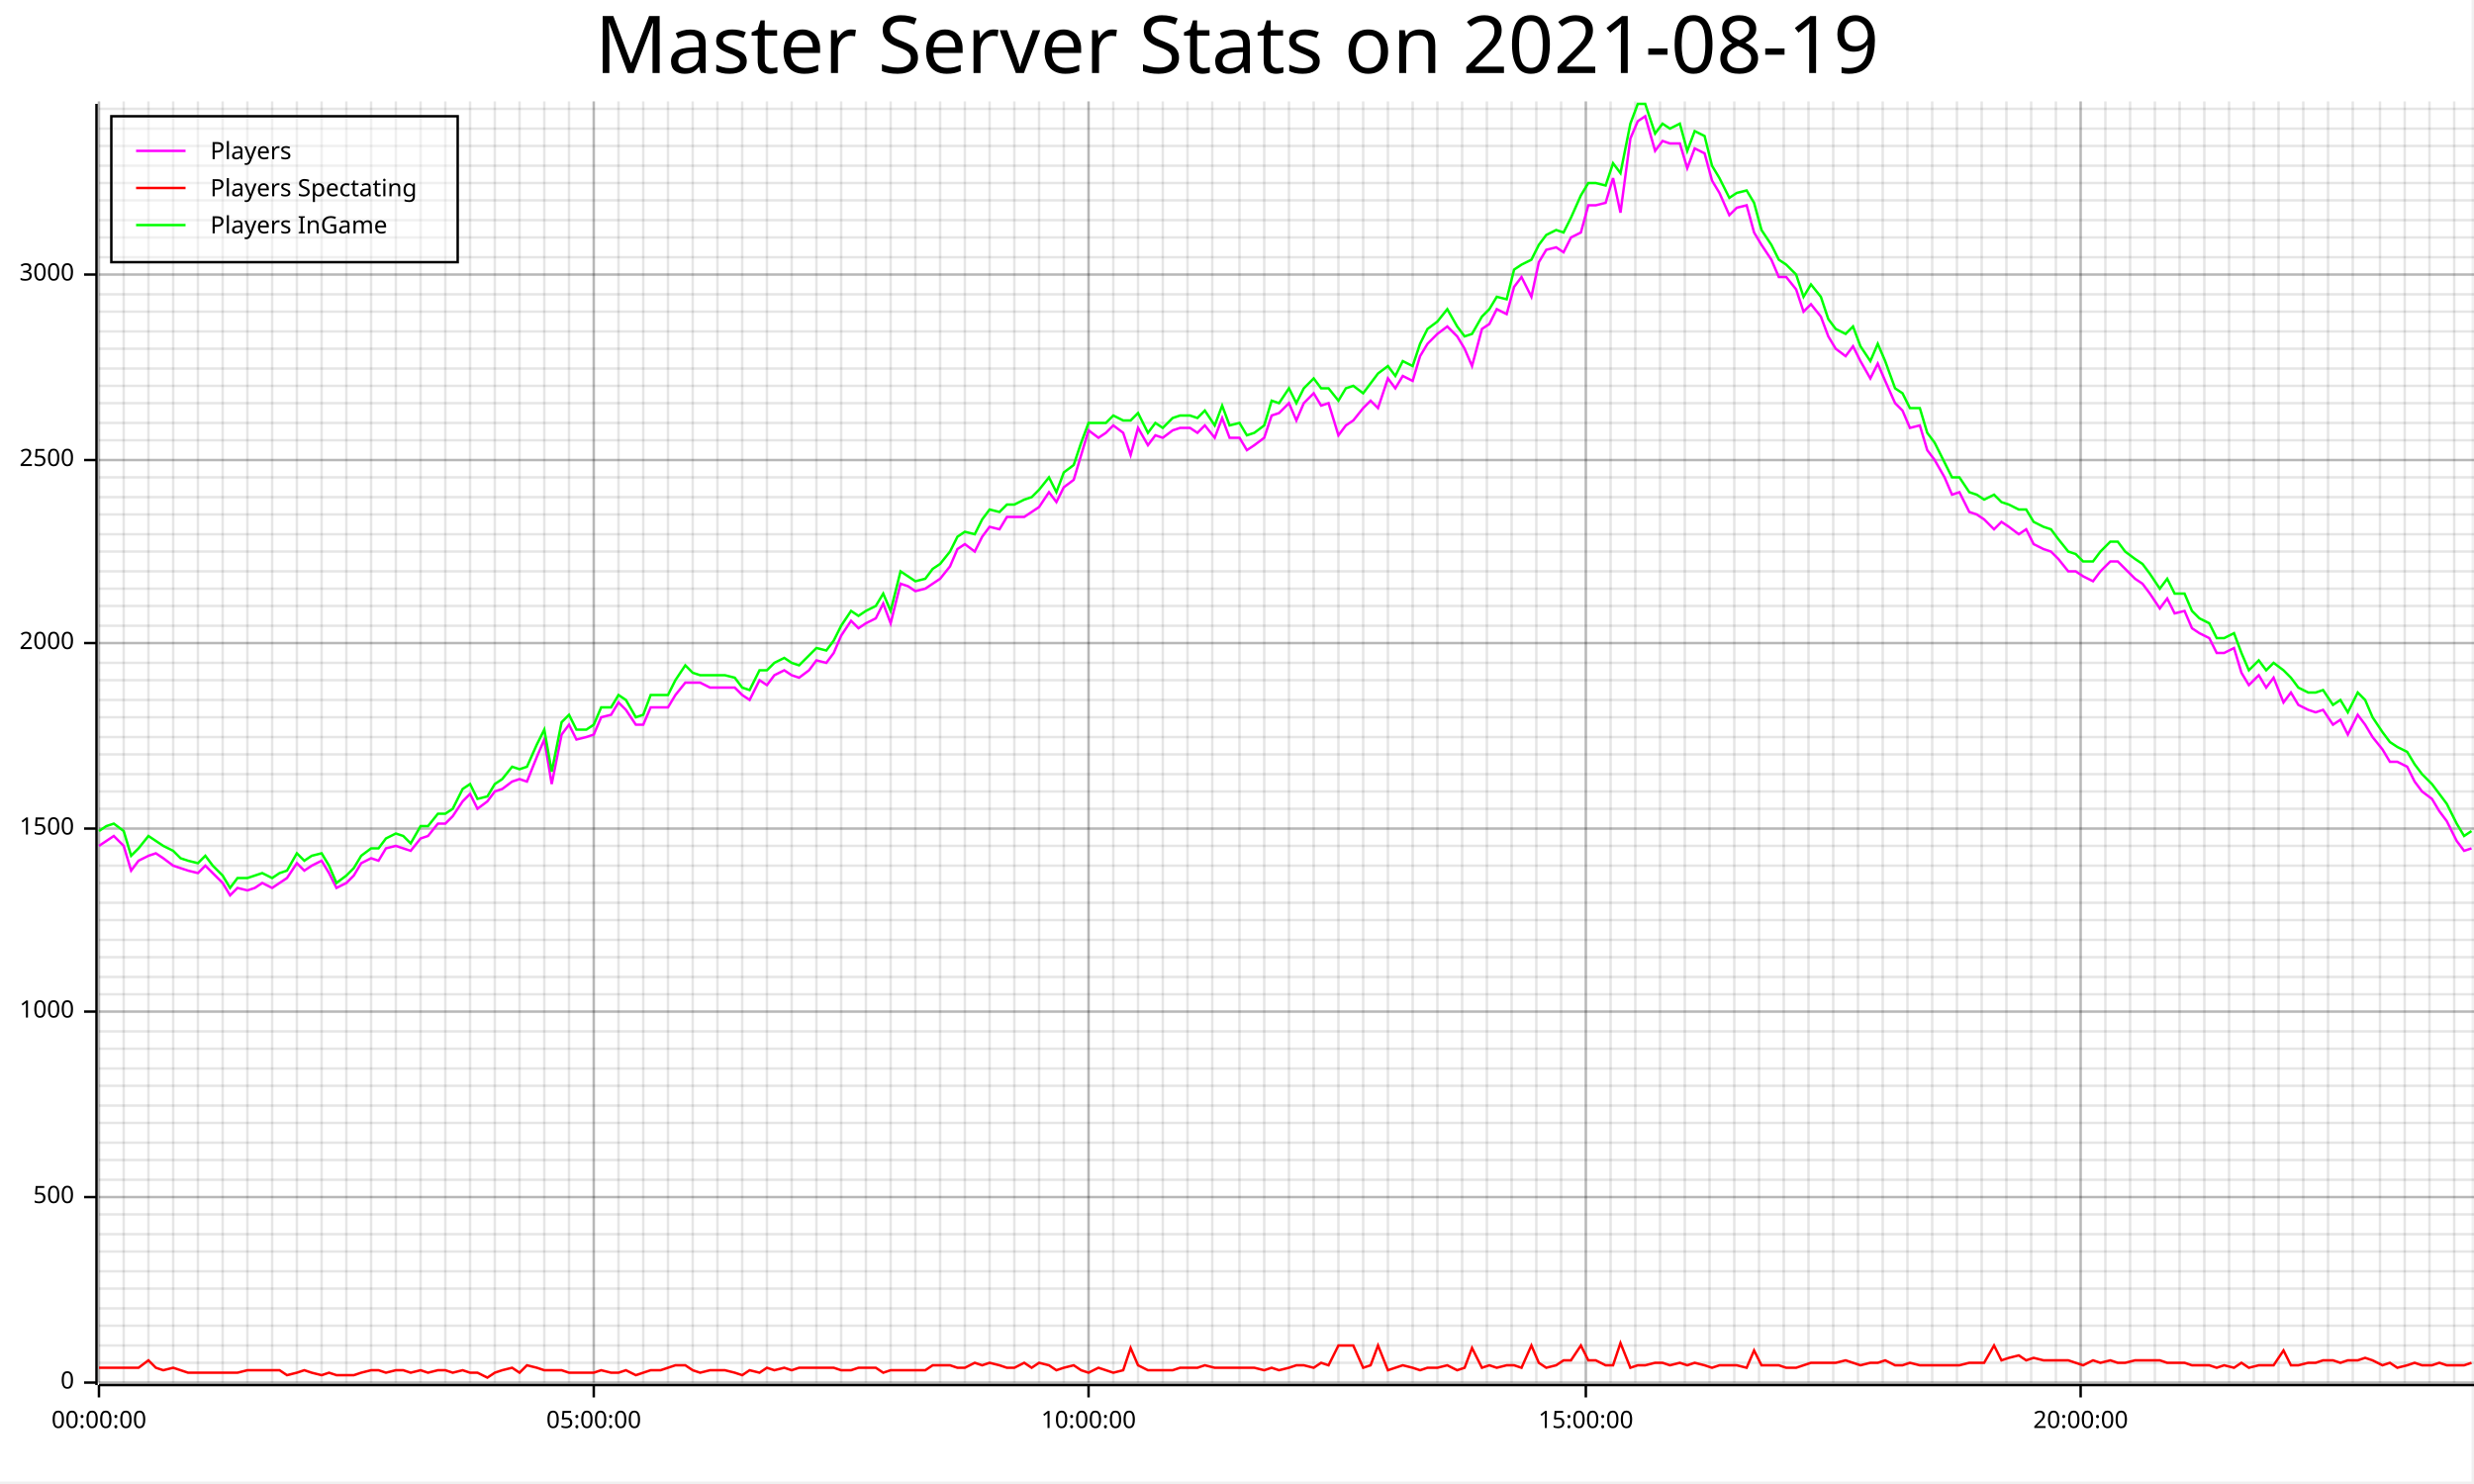
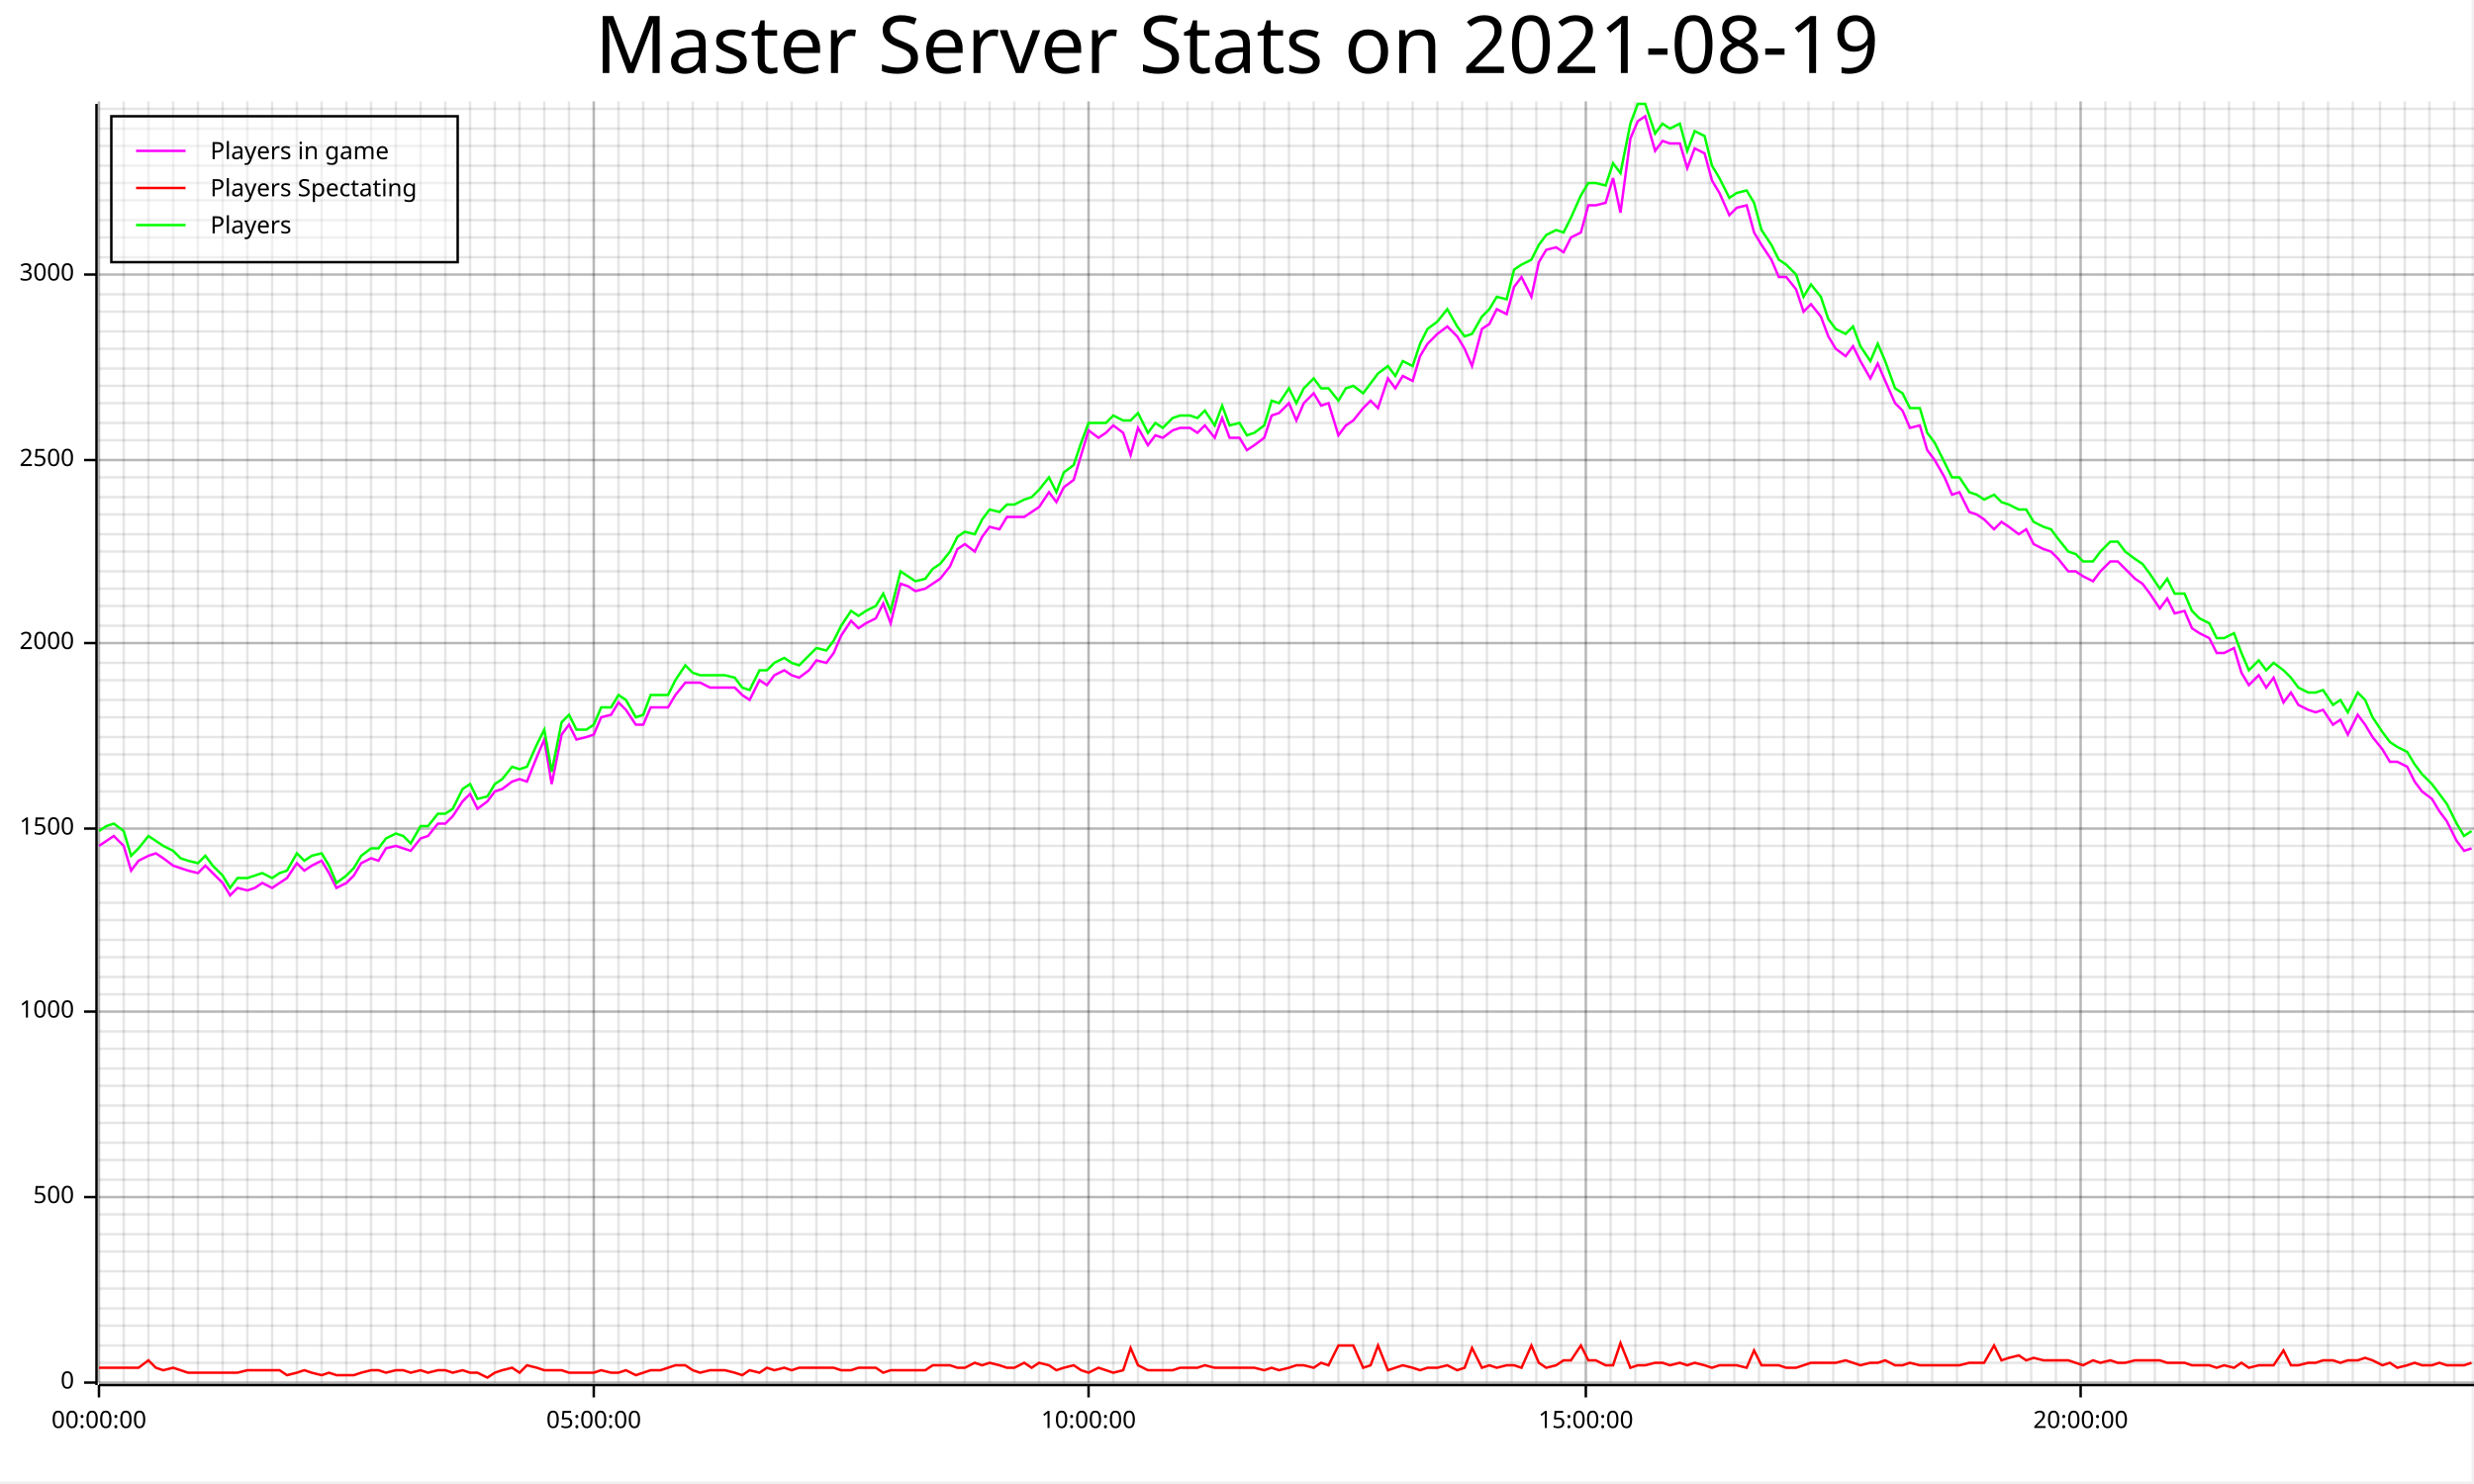
<svg xmlns="http://www.w3.org/2000/svg" width="1000" height="600" viewBox="0 0 1000 600">
  <rect x="0" y="0" width="999" height="599" opacity="1" fill="#FFFFFF" stroke="none" />
  <text x="500" y="5" dy="0.76em" text-anchor="middle" font-family="sans-serif" font-size="32.258" opacity="1" fill="#000000">
Master Server Stats on 2021-08-19
</text>
  <line opacity="0.1" stroke="#000000" stroke-width="1" x1="40" y1="559" x2="40" y2="41" />
  <line opacity="0.1" stroke="#000000" stroke-width="1" x1="50" y1="559" x2="50" y2="41" />
  <line opacity="0.1" stroke="#000000" stroke-width="1" x1="60" y1="559" x2="60" y2="41" />
  <line opacity="0.1" stroke="#000000" stroke-width="1" x1="70" y1="559" x2="70" y2="41" />
  <line opacity="0.1" stroke="#000000" stroke-width="1" x1="80" y1="559" x2="80" y2="41" />
  <line opacity="0.1" stroke="#000000" stroke-width="1" x1="90" y1="559" x2="90" y2="41" />
  <line opacity="0.1" stroke="#000000" stroke-width="1" x1="100" y1="559" x2="100" y2="41" />
  <line opacity="0.1" stroke="#000000" stroke-width="1" x1="110" y1="559" x2="110" y2="41" />
  <line opacity="0.1" stroke="#000000" stroke-width="1" x1="120" y1="559" x2="120" y2="41" />
  <line opacity="0.1" stroke="#000000" stroke-width="1" x1="130" y1="559" x2="130" y2="41" />
  <line opacity="0.1" stroke="#000000" stroke-width="1" x1="140" y1="559" x2="140" y2="41" />
  <line opacity="0.1" stroke="#000000" stroke-width="1" x1="150" y1="559" x2="150" y2="41" />
  <line opacity="0.1" stroke="#000000" stroke-width="1" x1="160" y1="559" x2="160" y2="41" />
  <line opacity="0.1" stroke="#000000" stroke-width="1" x1="170" y1="559" x2="170" y2="41" />
  <line opacity="0.1" stroke="#000000" stroke-width="1" x1="180" y1="559" x2="180" y2="41" />
  <line opacity="0.1" stroke="#000000" stroke-width="1" x1="190" y1="559" x2="190" y2="41" />
  <line opacity="0.1" stroke="#000000" stroke-width="1" x1="200" y1="559" x2="200" y2="41" />
  <line opacity="0.1" stroke="#000000" stroke-width="1" x1="210" y1="559" x2="210" y2="41" />
  <line opacity="0.1" stroke="#000000" stroke-width="1" x1="220" y1="559" x2="220" y2="41" />
  <line opacity="0.1" stroke="#000000" stroke-width="1" x1="230" y1="559" x2="230" y2="41" />
  <line opacity="0.1" stroke="#000000" stroke-width="1" x1="240" y1="559" x2="240" y2="41" />
  <line opacity="0.1" stroke="#000000" stroke-width="1" x1="250" y1="559" x2="250" y2="41" />
  <line opacity="0.1" stroke="#000000" stroke-width="1" x1="260" y1="559" x2="260" y2="41" />
  <line opacity="0.1" stroke="#000000" stroke-width="1" x1="270" y1="559" x2="270" y2="41" />
  <line opacity="0.1" stroke="#000000" stroke-width="1" x1="280" y1="559" x2="280" y2="41" />
  <line opacity="0.1" stroke="#000000" stroke-width="1" x1="290" y1="559" x2="290" y2="41" />
  <line opacity="0.1" stroke="#000000" stroke-width="1" x1="300" y1="559" x2="300" y2="41" />
  <line opacity="0.1" stroke="#000000" stroke-width="1" x1="310" y1="559" x2="310" y2="41" />
  <line opacity="0.1" stroke="#000000" stroke-width="1" x1="320" y1="559" x2="320" y2="41" />
  <line opacity="0.1" stroke="#000000" stroke-width="1" x1="330" y1="559" x2="330" y2="41" />
  <line opacity="0.1" stroke="#000000" stroke-width="1" x1="340" y1="559" x2="340" y2="41" />
  <line opacity="0.1" stroke="#000000" stroke-width="1" x1="350" y1="559" x2="350" y2="41" />
  <line opacity="0.1" stroke="#000000" stroke-width="1" x1="360" y1="559" x2="360" y2="41" />
  <line opacity="0.1" stroke="#000000" stroke-width="1" x1="370" y1="559" x2="370" y2="41" />
  <line opacity="0.1" stroke="#000000" stroke-width="1" x1="380" y1="559" x2="380" y2="41" />
  <line opacity="0.1" stroke="#000000" stroke-width="1" x1="390" y1="559" x2="390" y2="41" />
  <line opacity="0.1" stroke="#000000" stroke-width="1" x1="400" y1="559" x2="400" y2="41" />
  <line opacity="0.1" stroke="#000000" stroke-width="1" x1="410" y1="559" x2="410" y2="41" />
  <line opacity="0.1" stroke="#000000" stroke-width="1" x1="420" y1="559" x2="420" y2="41" />
  <line opacity="0.1" stroke="#000000" stroke-width="1" x1="430" y1="559" x2="430" y2="41" />
  <line opacity="0.1" stroke="#000000" stroke-width="1" x1="440" y1="559" x2="440" y2="41" />
  <line opacity="0.1" stroke="#000000" stroke-width="1" x1="450" y1="559" x2="450" y2="41" />
  <line opacity="0.1" stroke="#000000" stroke-width="1" x1="460" y1="559" x2="460" y2="41" />
  <line opacity="0.1" stroke="#000000" stroke-width="1" x1="470" y1="559" x2="470" y2="41" />
  <line opacity="0.1" stroke="#000000" stroke-width="1" x1="480" y1="559" x2="480" y2="41" />
  <line opacity="0.1" stroke="#000000" stroke-width="1" x1="490" y1="559" x2="490" y2="41" />
  <line opacity="0.1" stroke="#000000" stroke-width="1" x1="501" y1="559" x2="501" y2="41" />
  <line opacity="0.1" stroke="#000000" stroke-width="1" x1="511" y1="559" x2="511" y2="41" />
  <line opacity="0.1" stroke="#000000" stroke-width="1" x1="521" y1="559" x2="521" y2="41" />
  <line opacity="0.1" stroke="#000000" stroke-width="1" x1="531" y1="559" x2="531" y2="41" />
  <line opacity="0.1" stroke="#000000" stroke-width="1" x1="541" y1="559" x2="541" y2="41" />
  <line opacity="0.1" stroke="#000000" stroke-width="1" x1="551" y1="559" x2="551" y2="41" />
  <line opacity="0.1" stroke="#000000" stroke-width="1" x1="561" y1="559" x2="561" y2="41" />
  <line opacity="0.1" stroke="#000000" stroke-width="1" x1="571" y1="559" x2="571" y2="41" />
  <line opacity="0.1" stroke="#000000" stroke-width="1" x1="581" y1="559" x2="581" y2="41" />
  <line opacity="0.1" stroke="#000000" stroke-width="1" x1="591" y1="559" x2="591" y2="41" />
  <line opacity="0.1" stroke="#000000" stroke-width="1" x1="601" y1="559" x2="601" y2="41" />
  <line opacity="0.1" stroke="#000000" stroke-width="1" x1="611" y1="559" x2="611" y2="41" />
  <line opacity="0.1" stroke="#000000" stroke-width="1" x1="621" y1="559" x2="621" y2="41" />
  <line opacity="0.1" stroke="#000000" stroke-width="1" x1="631" y1="559" x2="631" y2="41" />
  <line opacity="0.1" stroke="#000000" stroke-width="1" x1="641" y1="559" x2="641" y2="41" />
  <line opacity="0.1" stroke="#000000" stroke-width="1" x1="651" y1="559" x2="651" y2="41" />
  <line opacity="0.1" stroke="#000000" stroke-width="1" x1="661" y1="559" x2="661" y2="41" />
  <line opacity="0.1" stroke="#000000" stroke-width="1" x1="671" y1="559" x2="671" y2="41" />
  <line opacity="0.1" stroke="#000000" stroke-width="1" x1="681" y1="559" x2="681" y2="41" />
  <line opacity="0.1" stroke="#000000" stroke-width="1" x1="691" y1="559" x2="691" y2="41" />
  <line opacity="0.1" stroke="#000000" stroke-width="1" x1="701" y1="559" x2="701" y2="41" />
  <line opacity="0.1" stroke="#000000" stroke-width="1" x1="711" y1="559" x2="711" y2="41" />
  <line opacity="0.1" stroke="#000000" stroke-width="1" x1="721" y1="559" x2="721" y2="41" />
  <line opacity="0.1" stroke="#000000" stroke-width="1" x1="731" y1="559" x2="731" y2="41" />
  <line opacity="0.1" stroke="#000000" stroke-width="1" x1="741" y1="559" x2="741" y2="41" />
  <line opacity="0.1" stroke="#000000" stroke-width="1" x1="751" y1="559" x2="751" y2="41" />
  <line opacity="0.1" stroke="#000000" stroke-width="1" x1="761" y1="559" x2="761" y2="41" />
  <line opacity="0.1" stroke="#000000" stroke-width="1" x1="771" y1="559" x2="771" y2="41" />
  <line opacity="0.1" stroke="#000000" stroke-width="1" x1="781" y1="559" x2="781" y2="41" />
  <line opacity="0.1" stroke="#000000" stroke-width="1" x1="791" y1="559" x2="791" y2="41" />
  <line opacity="0.1" stroke="#000000" stroke-width="1" x1="801" y1="559" x2="801" y2="41" />
  <line opacity="0.1" stroke="#000000" stroke-width="1" x1="811" y1="559" x2="811" y2="41" />
  <line opacity="0.1" stroke="#000000" stroke-width="1" x1="821" y1="559" x2="821" y2="41" />
  <line opacity="0.1" stroke="#000000" stroke-width="1" x1="831" y1="559" x2="831" y2="41" />
  <line opacity="0.1" stroke="#000000" stroke-width="1" x1="841" y1="559" x2="841" y2="41" />
  <line opacity="0.1" stroke="#000000" stroke-width="1" x1="851" y1="559" x2="851" y2="41" />
  <line opacity="0.1" stroke="#000000" stroke-width="1" x1="861" y1="559" x2="861" y2="41" />
  <line opacity="0.1" stroke="#000000" stroke-width="1" x1="871" y1="559" x2="871" y2="41" />
  <line opacity="0.1" stroke="#000000" stroke-width="1" x1="881" y1="559" x2="881" y2="41" />
  <line opacity="0.1" stroke="#000000" stroke-width="1" x1="891" y1="559" x2="891" y2="41" />
  <line opacity="0.1" stroke="#000000" stroke-width="1" x1="901" y1="559" x2="901" y2="41" />
  <line opacity="0.1" stroke="#000000" stroke-width="1" x1="911" y1="559" x2="911" y2="41" />
  <line opacity="0.1" stroke="#000000" stroke-width="1" x1="921" y1="559" x2="921" y2="41" />
  <line opacity="0.1" stroke="#000000" stroke-width="1" x1="931" y1="559" x2="931" y2="41" />
  <line opacity="0.1" stroke="#000000" stroke-width="1" x1="941" y1="559" x2="941" y2="41" />
  <line opacity="0.1" stroke="#000000" stroke-width="1" x1="951" y1="559" x2="951" y2="41" />
  <line opacity="0.1" stroke="#000000" stroke-width="1" x1="962" y1="559" x2="962" y2="41" />
  <line opacity="0.1" stroke="#000000" stroke-width="1" x1="972" y1="559" x2="972" y2="41" />
  <line opacity="0.1" stroke="#000000" stroke-width="1" x1="982" y1="559" x2="982" y2="41" />
  <line opacity="0.1" stroke="#000000" stroke-width="1" x1="992" y1="559" x2="992" y2="41" />
  <line opacity="0.1" stroke="#000000" stroke-width="1" x1="40" y1="559" x2="1000" y2="559" />
  <line opacity="0.1" stroke="#000000" stroke-width="1" x1="40" y1="551" x2="1000" y2="551" />
  <line opacity="0.1" stroke="#000000" stroke-width="1" x1="40" y1="544" x2="1000" y2="544" />
  <line opacity="0.1" stroke="#000000" stroke-width="1" x1="40" y1="536" x2="1000" y2="536" />
  <line opacity="0.1" stroke="#000000" stroke-width="1" x1="40" y1="529" x2="1000" y2="529" />
  <line opacity="0.1" stroke="#000000" stroke-width="1" x1="40" y1="521" x2="1000" y2="521" />
  <line opacity="0.1" stroke="#000000" stroke-width="1" x1="40" y1="514" x2="1000" y2="514" />
  <line opacity="0.1" stroke="#000000" stroke-width="1" x1="40" y1="506" x2="1000" y2="506" />
  <line opacity="0.1" stroke="#000000" stroke-width="1" x1="40" y1="499" x2="1000" y2="499" />
  <line opacity="0.1" stroke="#000000" stroke-width="1" x1="40" y1="491" x2="1000" y2="491" />
  <line opacity="0.1" stroke="#000000" stroke-width="1" x1="40" y1="484" x2="1000" y2="484" />
  <line opacity="0.1" stroke="#000000" stroke-width="1" x1="40" y1="477" x2="1000" y2="477" />
  <line opacity="0.1" stroke="#000000" stroke-width="1" x1="40" y1="469" x2="1000" y2="469" />
  <line opacity="0.1" stroke="#000000" stroke-width="1" x1="40" y1="462" x2="1000" y2="462" />
  <line opacity="0.1" stroke="#000000" stroke-width="1" x1="40" y1="454" x2="1000" y2="454" />
  <line opacity="0.1" stroke="#000000" stroke-width="1" x1="40" y1="447" x2="1000" y2="447" />
  <line opacity="0.1" stroke="#000000" stroke-width="1" x1="40" y1="439" x2="1000" y2="439" />
  <line opacity="0.1" stroke="#000000" stroke-width="1" x1="40" y1="432" x2="1000" y2="432" />
  <line opacity="0.1" stroke="#000000" stroke-width="1" x1="40" y1="424" x2="1000" y2="424" />
  <line opacity="0.1" stroke="#000000" stroke-width="1" x1="40" y1="417" x2="1000" y2="417" />
  <line opacity="0.1" stroke="#000000" stroke-width="1" x1="40" y1="409" x2="1000" y2="409" />
  <line opacity="0.1" stroke="#000000" stroke-width="1" x1="40" y1="402" x2="1000" y2="402" />
  <line opacity="0.1" stroke="#000000" stroke-width="1" x1="40" y1="395" x2="1000" y2="395" />
  <line opacity="0.1" stroke="#000000" stroke-width="1" x1="40" y1="387" x2="1000" y2="387" />
  <line opacity="0.1" stroke="#000000" stroke-width="1" x1="40" y1="380" x2="1000" y2="380" />
  <line opacity="0.1" stroke="#000000" stroke-width="1" x1="40" y1="372" x2="1000" y2="372" />
  <line opacity="0.1" stroke="#000000" stroke-width="1" x1="40" y1="365" x2="1000" y2="365" />
  <line opacity="0.1" stroke="#000000" stroke-width="1" x1="40" y1="357" x2="1000" y2="357" />
  <line opacity="0.1" stroke="#000000" stroke-width="1" x1="40" y1="350" x2="1000" y2="350" />
  <line opacity="0.1" stroke="#000000" stroke-width="1" x1="40" y1="342" x2="1000" y2="342" />
  <line opacity="0.1" stroke="#000000" stroke-width="1" x1="40" y1="335" x2="1000" y2="335" />
  <line opacity="0.1" stroke="#000000" stroke-width="1" x1="40" y1="327" x2="1000" y2="327" />
  <line opacity="0.1" stroke="#000000" stroke-width="1" x1="40" y1="320" x2="1000" y2="320" />
  <line opacity="0.1" stroke="#000000" stroke-width="1" x1="40" y1="313" x2="1000" y2="313" />
  <line opacity="0.1" stroke="#000000" stroke-width="1" x1="40" y1="305" x2="1000" y2="305" />
  <line opacity="0.1" stroke="#000000" stroke-width="1" x1="40" y1="298" x2="1000" y2="298" />
  <line opacity="0.1" stroke="#000000" stroke-width="1" x1="40" y1="290" x2="1000" y2="290" />
  <line opacity="0.1" stroke="#000000" stroke-width="1" x1="40" y1="283" x2="1000" y2="283" />
  <line opacity="0.1" stroke="#000000" stroke-width="1" x1="40" y1="275" x2="1000" y2="275" />
  <line opacity="0.1" stroke="#000000" stroke-width="1" x1="40" y1="268" x2="1000" y2="268" />
  <line opacity="0.1" stroke="#000000" stroke-width="1" x1="40" y1="260" x2="1000" y2="260" />
  <line opacity="0.1" stroke="#000000" stroke-width="1" x1="40" y1="253" x2="1000" y2="253" />
  <line opacity="0.1" stroke="#000000" stroke-width="1" x1="40" y1="245" x2="1000" y2="245" />
  <line opacity="0.1" stroke="#000000" stroke-width="1" x1="40" y1="238" x2="1000" y2="238" />
  <line opacity="0.1" stroke="#000000" stroke-width="1" x1="40" y1="231" x2="1000" y2="231" />
  <line opacity="0.1" stroke="#000000" stroke-width="1" x1="40" y1="223" x2="1000" y2="223" />
  <line opacity="0.1" stroke="#000000" stroke-width="1" x1="40" y1="216" x2="1000" y2="216" />
  <line opacity="0.1" stroke="#000000" stroke-width="1" x1="40" y1="208" x2="1000" y2="208" />
  <line opacity="0.1" stroke="#000000" stroke-width="1" x1="40" y1="201" x2="1000" y2="201" />
  <line opacity="0.1" stroke="#000000" stroke-width="1" x1="40" y1="193" x2="1000" y2="193" />
  <line opacity="0.1" stroke="#000000" stroke-width="1" x1="40" y1="186" x2="1000" y2="186" />
  <line opacity="0.1" stroke="#000000" stroke-width="1" x1="40" y1="178" x2="1000" y2="178" />
  <line opacity="0.1" stroke="#000000" stroke-width="1" x1="40" y1="171" x2="1000" y2="171" />
  <line opacity="0.1" stroke="#000000" stroke-width="1" x1="40" y1="163" x2="1000" y2="163" />
  <line opacity="0.1" stroke="#000000" stroke-width="1" x1="40" y1="156" x2="1000" y2="156" />
  <line opacity="0.1" stroke="#000000" stroke-width="1" x1="40" y1="149" x2="1000" y2="149" />
  <line opacity="0.1" stroke="#000000" stroke-width="1" x1="40" y1="141" x2="1000" y2="141" />
  <line opacity="0.1" stroke="#000000" stroke-width="1" x1="40" y1="134" x2="1000" y2="134" />
  <line opacity="0.1" stroke="#000000" stroke-width="1" x1="40" y1="126" x2="1000" y2="126" />
  <line opacity="0.1" stroke="#000000" stroke-width="1" x1="40" y1="119" x2="1000" y2="119" />
  <line opacity="0.1" stroke="#000000" stroke-width="1" x1="40" y1="111" x2="1000" y2="111" />
  <line opacity="0.1" stroke="#000000" stroke-width="1" x1="40" y1="104" x2="1000" y2="104" />
  <line opacity="0.1" stroke="#000000" stroke-width="1" x1="40" y1="96" x2="1000" y2="96" />
  <line opacity="0.1" stroke="#000000" stroke-width="1" x1="40" y1="89" x2="1000" y2="89" />
  <line opacity="0.1" stroke="#000000" stroke-width="1" x1="40" y1="81" x2="1000" y2="81" />
  <line opacity="0.1" stroke="#000000" stroke-width="1" x1="40" y1="74" x2="1000" y2="74" />
  <line opacity="0.1" stroke="#000000" stroke-width="1" x1="40" y1="67" x2="1000" y2="67" />
  <line opacity="0.1" stroke="#000000" stroke-width="1" x1="40" y1="59" x2="1000" y2="59" />
  <line opacity="0.1" stroke="#000000" stroke-width="1" x1="40" y1="52" x2="1000" y2="52" />
  <line opacity="0.1" stroke="#000000" stroke-width="1" x1="40" y1="44" x2="1000" y2="44" />
  <line opacity="0.2" stroke="#000000" stroke-width="1" x1="40" y1="559" x2="40" y2="41" />
  <line opacity="0.2" stroke="#000000" stroke-width="1" x1="240" y1="559" x2="240" y2="41" />
  <line opacity="0.2" stroke="#000000" stroke-width="1" x1="440" y1="559" x2="440" y2="41" />
  <line opacity="0.2" stroke="#000000" stroke-width="1" x1="641" y1="559" x2="641" y2="41" />
  <line opacity="0.2" stroke="#000000" stroke-width="1" x1="841" y1="559" x2="841" y2="41" />
  <line opacity="0.2" stroke="#000000" stroke-width="1" x1="40" y1="559" x2="1000" y2="559" />
  <line opacity="0.2" stroke="#000000" stroke-width="1" x1="40" y1="484" x2="1000" y2="484" />
  <line opacity="0.2" stroke="#000000" stroke-width="1" x1="40" y1="409" x2="1000" y2="409" />
  <line opacity="0.2" stroke="#000000" stroke-width="1" x1="40" y1="335" x2="1000" y2="335" />
  <line opacity="0.2" stroke="#000000" stroke-width="1" x1="40" y1="260" x2="1000" y2="260" />
  <line opacity="0.2" stroke="#000000" stroke-width="1" x1="40" y1="186" x2="1000" y2="186" />
  <line opacity="0.2" stroke="#000000" stroke-width="1" x1="40" y1="111" x2="1000" y2="111" />
  <polyline fill="none" opacity="1" stroke="#000000" stroke-width="1" points="39,42 39,560 " />
  <text x="30" y="559" dy="0.5ex" text-anchor="end" font-family="sans-serif" font-size="9.677" opacity="1" fill="#000000">
0
</text>
  <polyline fill="none" opacity="1" stroke="#000000" stroke-width="1" points="34,559 39,559 " />
  <text x="30" y="484" dy="0.5ex" text-anchor="end" font-family="sans-serif" font-size="9.677" opacity="1" fill="#000000">
500
</text>
  <polyline fill="none" opacity="1" stroke="#000000" stroke-width="1" points="34,484 39,484 " />
  <text x="30" y="409" dy="0.5ex" text-anchor="end" font-family="sans-serif" font-size="9.677" opacity="1" fill="#000000">
1000
</text>
  <polyline fill="none" opacity="1" stroke="#000000" stroke-width="1" points="34,409 39,409 " />
  <text x="30" y="335" dy="0.5ex" text-anchor="end" font-family="sans-serif" font-size="9.677" opacity="1" fill="#000000">
1500
</text>
  <polyline fill="none" opacity="1" stroke="#000000" stroke-width="1" points="34,335 39,335 " />
  <text x="30" y="260" dy="0.5ex" text-anchor="end" font-family="sans-serif" font-size="9.677" opacity="1" fill="#000000">
2000
</text>
  <polyline fill="none" opacity="1" stroke="#000000" stroke-width="1" points="34,260 39,260 " />
  <text x="30" y="186" dy="0.5ex" text-anchor="end" font-family="sans-serif" font-size="9.677" opacity="1" fill="#000000">
2500
</text>
  <polyline fill="none" opacity="1" stroke="#000000" stroke-width="1" points="34,186 39,186 " />
  <text x="30" y="111" dy="0.5ex" text-anchor="end" font-family="sans-serif" font-size="9.677" opacity="1" fill="#000000">
3000
</text>
  <polyline fill="none" opacity="1" stroke="#000000" stroke-width="1" points="34,111 39,111 " />
  <polyline fill="none" opacity="1" stroke="#000000" stroke-width="1" points="40,560 1000,560 " />
  <text x="40" y="570" dy="0.76em" text-anchor="middle" font-family="sans-serif" font-size="9.677" opacity="1" fill="#000000">
00:00:00
</text>
  <polyline fill="none" opacity="1" stroke="#000000" stroke-width="1" points="40,560 40,565 " />
  <text x="240" y="570" dy="0.76em" text-anchor="middle" font-family="sans-serif" font-size="9.677" opacity="1" fill="#000000">
05:00:00
</text>
  <polyline fill="none" opacity="1" stroke="#000000" stroke-width="1" points="240,560 240,565 " />
  <text x="440" y="570" dy="0.76em" text-anchor="middle" font-family="sans-serif" font-size="9.677" opacity="1" fill="#000000">
10:00:00
</text>
  <polyline fill="none" opacity="1" stroke="#000000" stroke-width="1" points="440,560 440,565 " />
  <text x="641" y="570" dy="0.76em" text-anchor="middle" font-family="sans-serif" font-size="9.677" opacity="1" fill="#000000">
15:00:00
</text>
  <polyline fill="none" opacity="1" stroke="#000000" stroke-width="1" points="641,560 641,565 " />
  <text x="841" y="570" dy="0.76em" text-anchor="middle" font-family="sans-serif" font-size="9.677" opacity="1" fill="#000000">
20:00:00
</text>
  <polyline fill="none" opacity="1" stroke="#000000" stroke-width="1" points="841,560 841,565 " />
  <polyline fill="none" opacity="1" stroke="#FF00FF" stroke-width="1" points="40,342 43,340 46,338 50,342 53,352 56,348 60,346 63,345 66,347 70,350 73,351 76,352 80,353 83,350 86,353 90,357 93,362 96,359 100,360 103,359 106,357 110,359 113,357 116,355 120,349 123,352 126,350 130,348 133,353 136,359 140,357 143,354 146,349 150,347 153,348 156,343 160,342 163,343 166,344 170,339 173,338 177,333 180,333 183,330 187,324 190,321 193,327 197,324 200,320 203,319 207,316 210,315 213,316 217,306 220,299 223,317 227,297 230,293 233,299 237,298 240,297 243,290 247,289 250,284 253,287 257,293 260,293 263,286 267,286 270,286 273,281 277,276 280,276 283,276 287,278 290,278 293,278 297,278 300,281 303,283 307,275 310,277 313,273 317,271 320,273 323,274 327,271 330,267 334,268 337,264 340,257 344,251 347,254 350,252 354,250 357,244 360,252 364,236 367,237 370,239 374,238 377,236 380,234 384,229 387,222 390,220 394,223 397,217 400,213 404,214 407,209 410,209 414,209 417,207 420,205 424,199 427,203 430,197 434,194 437,184 440,174 444,177 447,175 450,172 454,175 457,184 460,173 464,180 467,176 470,177 474,174 477,173 481,173 484,175 487,172 491,177 494,169 497,177 501,177 504,182 507,180 511,177 514,168 517,167 521,163 524,170 527,163 531,159 534,164 537,163 541,176 544,172 547,170 551,165 554,162 557,165 561,153 564,157 567,152 571,154 574,144 577,139 581,135 585,132 589,136 592,141 595,148 599,133 602,131 605,125 609,127 612,116 615,112 619,120 622,106 625,101 629,100 632,102 635,96 639,94 642,83 645,83 649,82 652,72 655,86 659,56 662,49 665,47 669,61 672,57 675,58 679,58 682,68 685,60 689,62 692,73 695,78 699,87 702,84 706,83 709,94 712,99 716,105 719,112 722,112 726,117 729,126 732,123 736,128 739,136 742,141 746,144 749,140 752,146 756,153 759,147 762,154 766,163 769,166 772,173 776,172 779,182 782,186 786,193 789,200 792,199 796,207 799,208 802,210 806,214 809,211 812,213 816,216 819,214 822,220 826,222 829,223 832,226 836,231 839,231 842,233 846,235 849,231 853,227 856,227 859,230 863,234 866,236 869,240 873,246 876,242 879,248 883,247 886,254 889,256 893,258 896,264 899,264 903,262 906,272 909,277 913,273 916,278 919,274 923,284 926,280 929,285 933,287 936,288 939,287 943,293 946,291 949,297 953,289 956,293 959,298 963,303 966,308 969,308 973,310 976,316 979,320 983,323 986,328 989,332 993,340 996,344 999,343 " />
  <polyline fill="none" opacity="1" stroke="#FF0000" stroke-width="1" points="40,553 43,553 46,553 50,553 53,553 56,553 60,550 63,553 66,554 70,553 73,554 76,555 80,555 83,555 86,555 90,555 93,555 96,555 100,554 103,554 106,554 110,554 113,554 116,556 120,555 123,554 126,555 130,556 133,555 136,556 140,556 143,556 146,555 150,554 153,554 156,555 160,554 163,554 166,555 170,554 173,555 177,554 180,554 183,555 187,554 190,555 193,555 197,557 200,555 203,554 207,553 210,555 213,552 217,553 220,554 223,554 227,554 230,555 233,555 237,555 240,555 243,554 247,555 250,555 253,554 257,556 260,555 263,554 267,554 270,553 273,552 277,552 280,554 283,555 287,554 290,554 293,554 297,555 300,556 303,554 307,555 310,553 313,554 317,553 320,554 323,553 327,553 330,553 334,553 337,553 340,554 344,554 347,553 350,553 354,553 357,555 360,554 364,554 367,554 370,554 374,554 377,552 380,552 384,552 387,553 390,553 394,551 397,552 400,551 404,552 407,553 410,553 414,551 417,553 420,551 424,552 427,554 430,553 434,552 437,554 440,555 444,553 447,554 450,555 454,554 457,545 460,552 464,554 467,554 470,554 474,554 477,553 481,553 484,553 487,552 491,553 494,553 497,553 501,553 504,553 507,553 511,554 514,553 517,554 521,553 524,552 527,552 531,553 534,551 537,552 541,544 544,544 547,544 551,553 554,552 557,544 561,554 564,553 567,552 571,553 574,554 577,553 581,553 585,552 589,554 592,553 595,545 599,553 602,552 605,553 609,552 612,552 615,553 619,544 622,551 625,553 629,552 632,550 635,550 639,544 642,550 645,550 649,552 652,552 655,543 659,553 662,552 665,552 669,551 672,551 675,552 679,551 682,552 685,551 689,552 692,553 695,552 699,552 702,552 706,553 709,546 712,552 716,552 719,552 722,553 726,553 729,552 732,551 736,551 739,551 742,551 746,550 749,551 752,552 756,551 759,551 762,550 766,552 769,552 772,551 776,552 779,552 782,552 786,552 789,552 792,552 796,551 799,551 802,551 806,544 809,550 812,549 816,548 819,550 822,549 826,550 829,550 832,550 836,550 839,551 842,552 846,550 849,551 853,550 856,551 859,551 863,550 866,550 869,550 873,550 876,551 879,551 883,551 886,552 889,552 893,552 896,553 899,552 903,553 906,551 909,553 913,552 916,552 919,552 923,546 926,552 929,552 933,551 936,551 939,550 943,550 946,551 949,550 953,550 956,549 959,550 963,552 966,551 969,553 973,552 976,551 979,552 983,552 986,551 989,552 993,552 996,552 999,551 " />
  <polyline fill="none" opacity="1" stroke="#00FF00" stroke-width="1" points="40,336 43,334 46,333 50,336 53,346 56,343 60,338 63,340 66,342 70,344 73,347 76,348 80,349 83,346 86,350 90,354 93,359 96,355 100,355 103,354 106,353 110,355 113,353 116,352 120,345 123,348 126,346 130,345 133,350 136,357 140,354 143,351 146,346 150,343 153,343 156,339 160,337 163,338 166,341 170,334 173,334 177,329 180,329 183,327 187,319 190,317 193,323 197,322 200,317 203,315 207,310 210,311 213,310 217,301 220,295 223,312 227,292 230,289 233,295 237,295 240,293 243,286 247,286 250,281 253,283 257,290 260,289 263,281 267,281 270,281 273,275 277,269 280,272 283,273 287,273 290,273 293,273 297,274 300,278 303,279 307,271 310,271 313,268 317,266 320,268 323,269 327,265 330,262 334,263 337,259 340,253 344,247 347,249 350,247 354,245 357,240 360,247 364,231 367,233 370,235 374,234 377,230 380,228 384,223 387,217 390,215 394,216 397,210 400,206 404,207 407,204 410,204 414,202 417,201 420,198 424,193 427,199 430,191 434,188 437,179 440,171 444,171 447,171 450,168 454,170 457,170 460,167 464,175 467,171 470,173 474,169 477,168 481,168 484,169 487,166 491,172 494,164 497,172 501,171 504,176 507,175 511,172 514,162 517,163 521,157 524,163 527,157 531,153 534,157 537,157 541,162 544,157 547,156 551,159 554,155 557,151 561,148 564,152 567,146 571,148 574,139 577,133 581,130 585,125 589,132 592,136 595,135 599,128 602,125 605,120 609,121 612,109 615,107 619,105 622,99 625,95 629,93 632,94 635,88 639,79 642,74 645,74 649,75 652,66 655,70 659,50 662,42 665,42 669,54 672,50 675,52 679,50 682,61 685,53 689,55 692,67 695,72 699,80 702,78 706,77 709,82 712,93 716,99 719,105 722,107 726,111 729,120 732,115 736,120 739,129 742,133 746,135 749,132 752,140 756,146 759,139 762,146 766,157 769,159 772,165 776,165 779,175 782,179 786,187 789,193 792,193 796,199 799,200 802,202 806,200 809,203 812,204 816,206 819,206 822,211 826,213 829,214 832,218 836,223 839,224 842,227 846,227 849,223 853,219 856,219 859,223 863,226 866,228 869,232 873,238 876,234 879,240 883,240 886,247 889,250 893,252 896,258 899,258 903,256 906,264 909,271 913,267 916,271 919,268 923,271 926,274 929,278 933,280 936,280 939,279 943,285 946,283 949,288 953,280 956,283 959,290 963,296 966,300 969,302 973,304 976,309 979,313 983,317 986,321 989,325 993,333 996,338 999,336 " />
  <rect x="45" y="47" width="140" height="59" opacity="0.4" fill="#FFFFFF" stroke="none" />
  <rect x="45" y="47" width="140" height="59" opacity="1" fill="none" stroke="#000000" />
  <text x="85" y="57" dy="0.76em" text-anchor="start" font-family="sans-serif" font-size="9.677" opacity="1" fill="#000000">
- Players
+ Players in game
</text>
  <text x="85" y="72" dy="0.76em" text-anchor="start" font-family="sans-serif" font-size="9.677" opacity="1" fill="#000000">
Players Spectating
</text>
  <text x="85" y="87" dy="0.76em" text-anchor="start" font-family="sans-serif" font-size="9.677" opacity="1" fill="#000000">
- Players InGame
+ Players
</text>
  <polyline fill="none" opacity="1" stroke="#FF00FF" stroke-width="1" points="55,61 75,61 " />
  <polyline fill="none" opacity="1" stroke="#FF0000" stroke-width="1" points="55,76 75,76 " />
  <polyline fill="none" opacity="1" stroke="#00FF00" stroke-width="1" points="55,91 75,91 " />
</svg>
